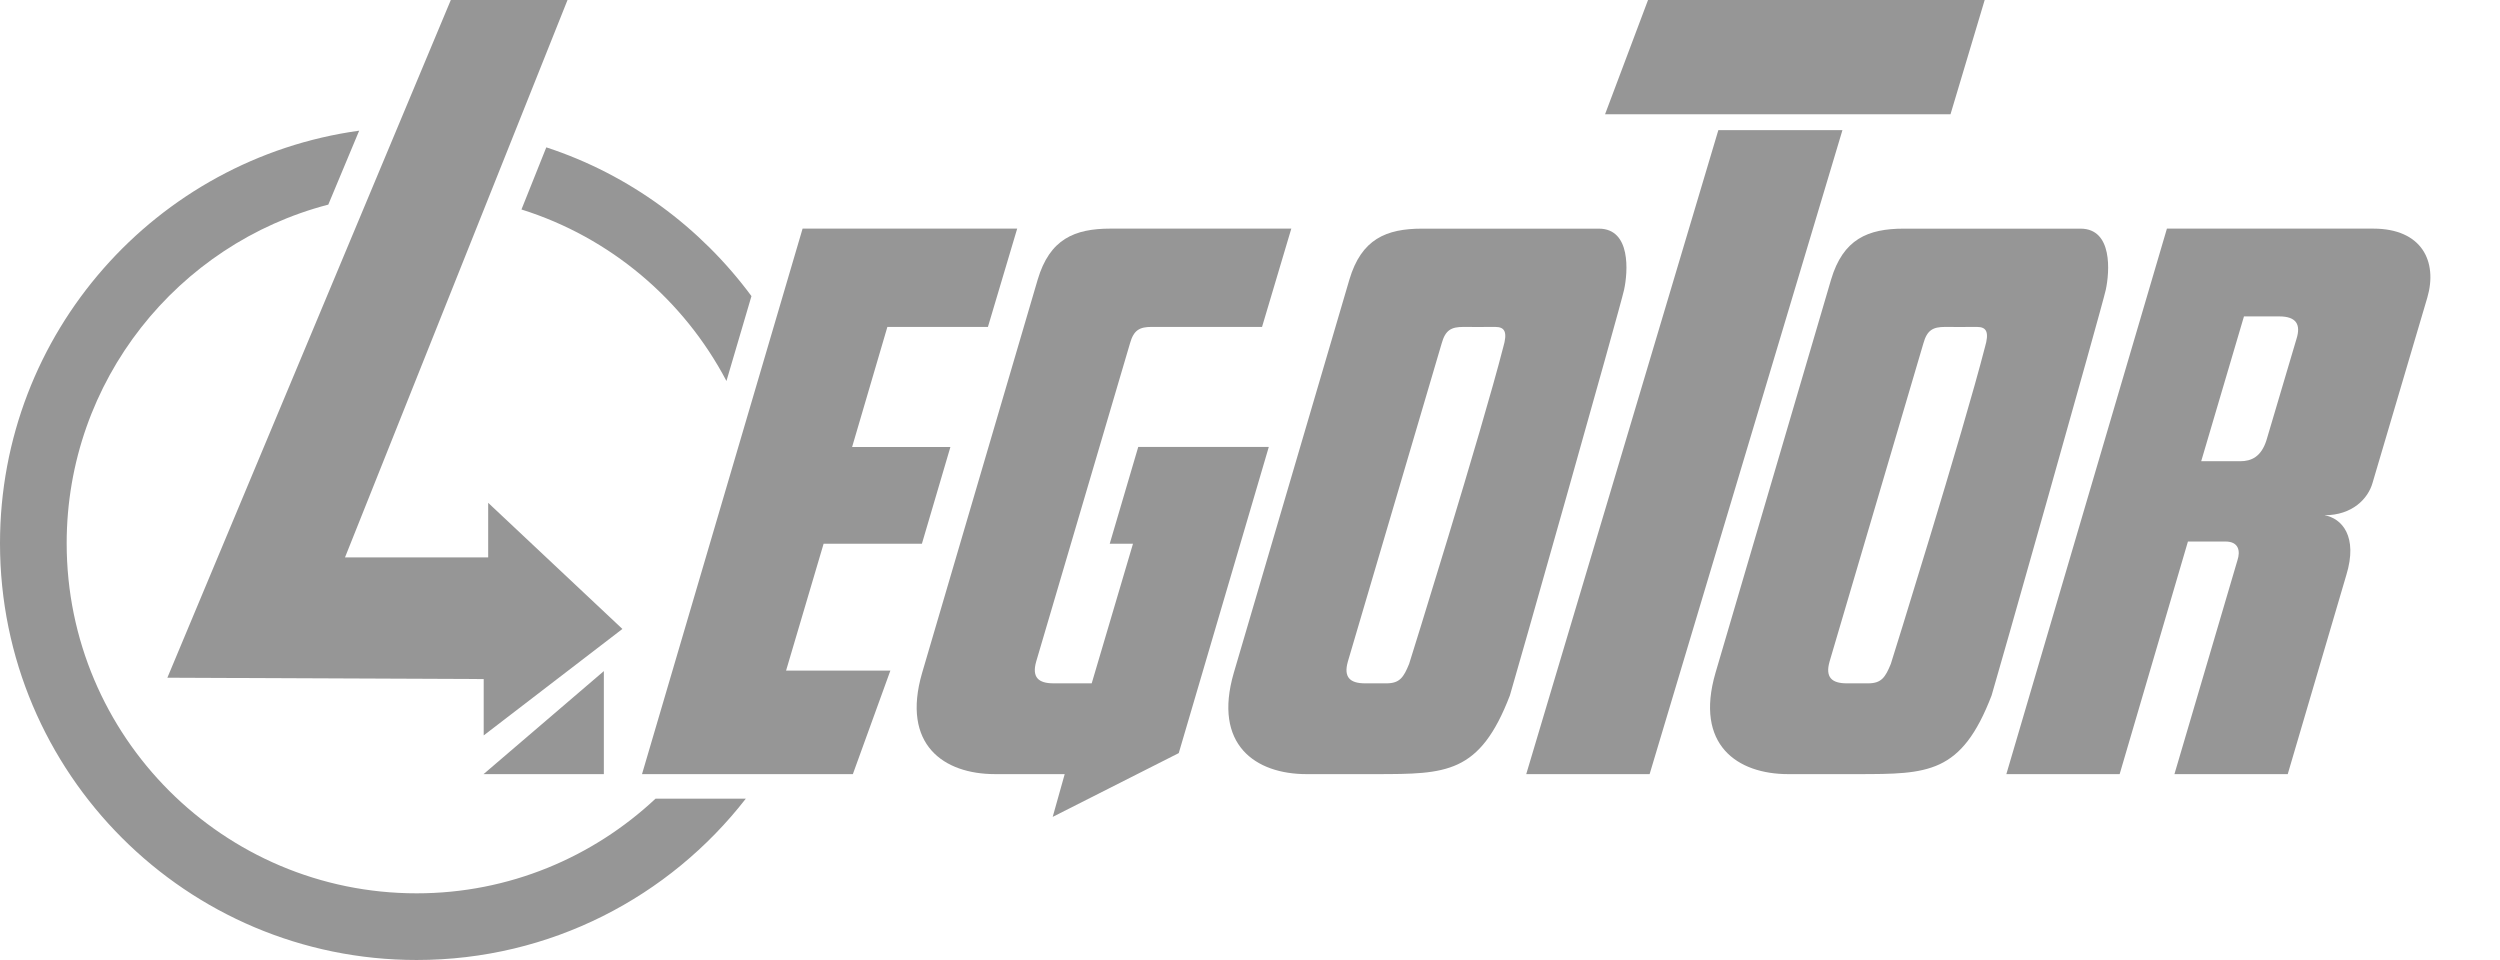
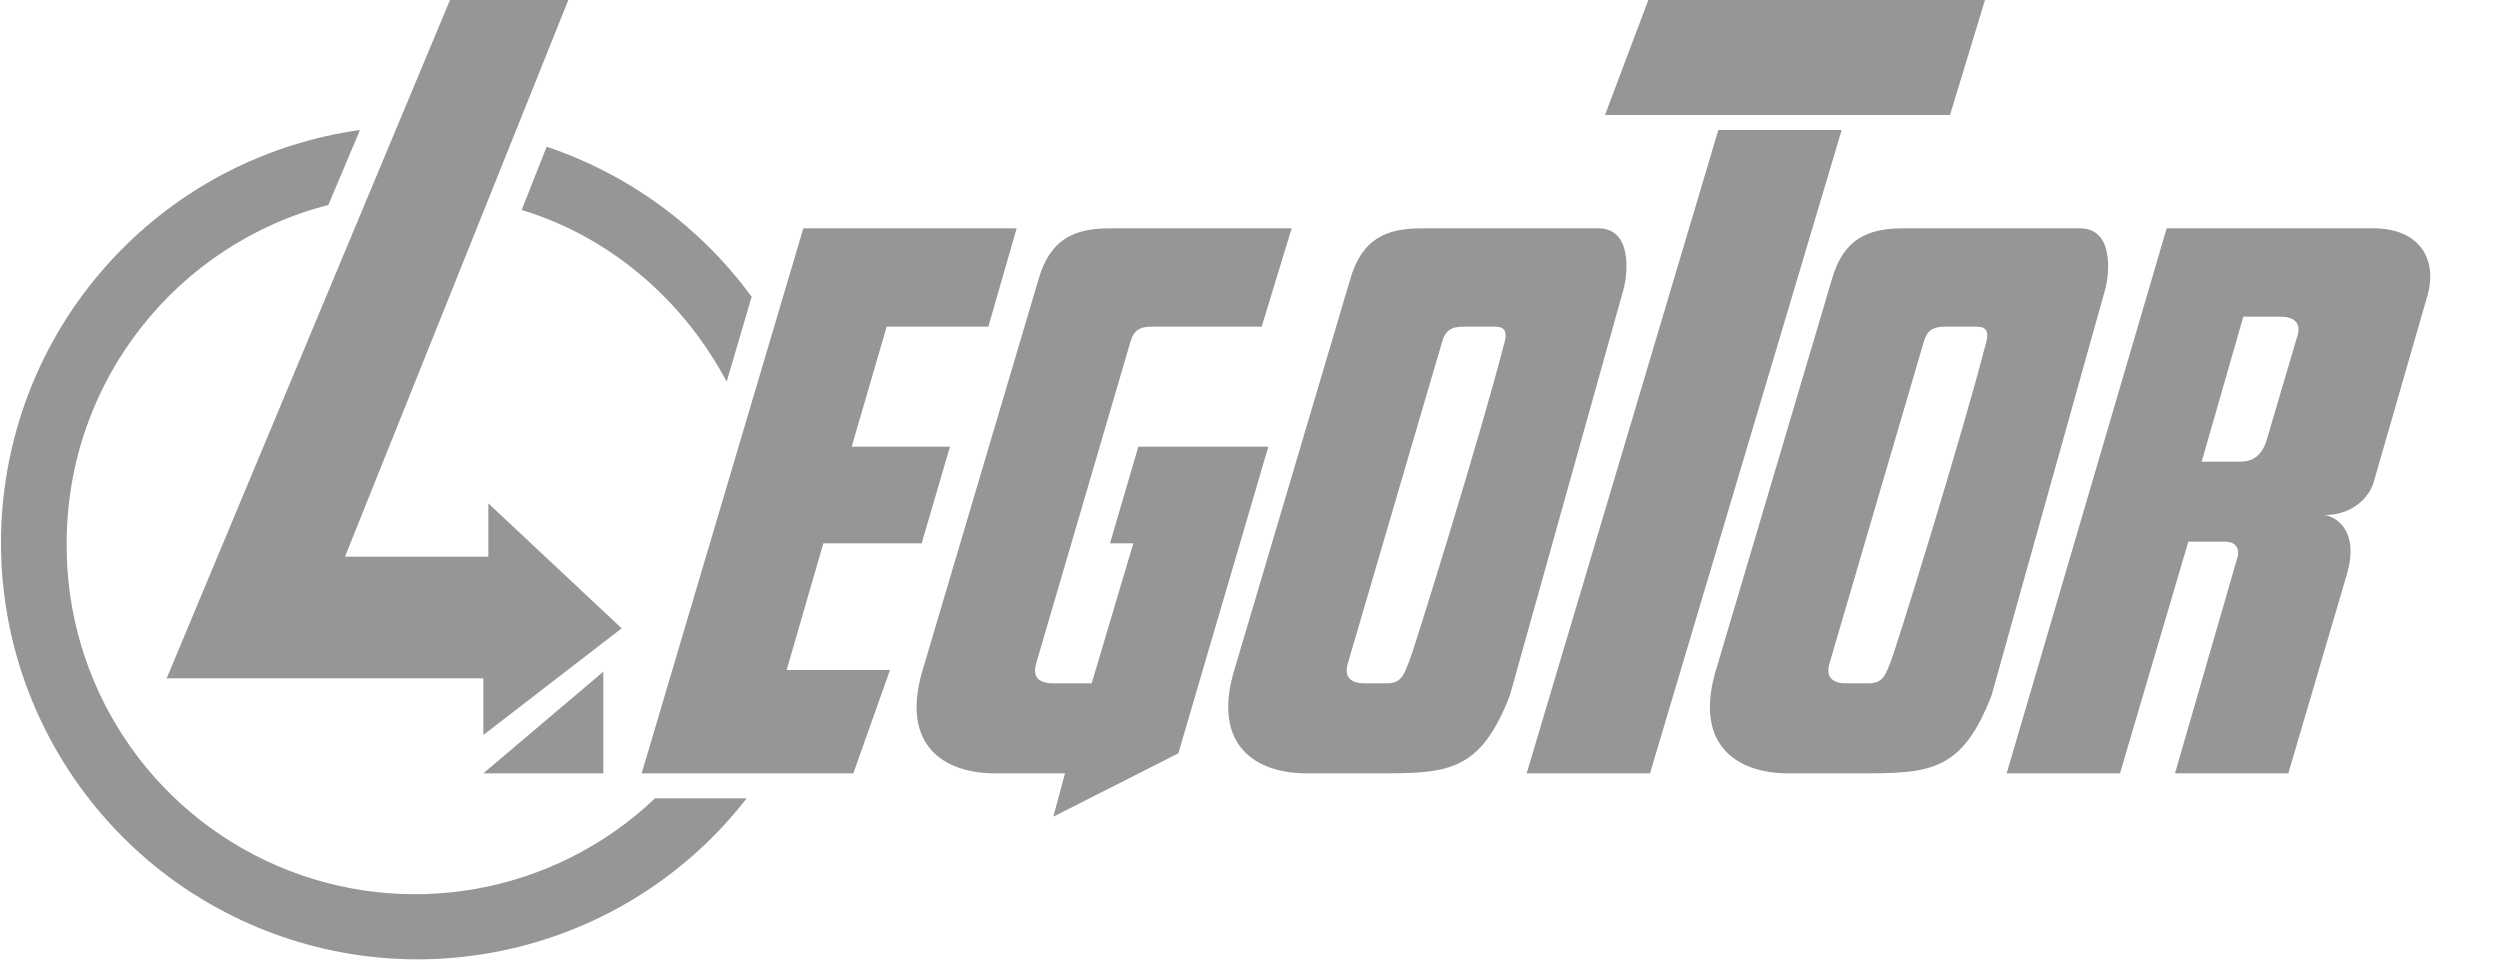
- <svg xmlns="http://www.w3.org/2000/svg" version="1.1" viewBox="0 0 1500 576">
+ <svg xmlns="http://www.w3.org/2000/svg" viewBox="0 0 1500 576">
  <g fill="#969696">
-     <path d="m270.49 0-170.07 406.63s189.8 0.806 189.8 0.807v33.812l83.219-63.875-80.532-75.687v32.75h-85.906l133.51-334.44h-70.023zm91.822 402.66-72.187 61.813h72.187v-61.813z" />
-     <path d="m494.16 326.26h58.978l17.108-58.077h-58.978l21.16-72.034h60.328l17.558-58.978h-128.76l-96.345 327.3h126.51l22.511-62.129h-62.581l22.511-76.086z" />
-     <path d="m682.94 268.18-17.108 58.077h13.956l-24.761 83.739h-22.961c-9.005 0-13.057-3.602-10.355-13.056l56.276-190.89c2.251-8.104 5.854-9.905 13.057-9.905h66.181l17.559-58.978h-108.5c-21.61 0-36.467 6.303-43.671 30.614l-69.332 235.91c-12.605 43.22 13.056 60.778 43.671 60.778h41.869l-7.203 25.662 75.635-38.268 54.025-183.69h-78.336v3e-3z" />
-     <path d="m853.28 137.19c-21.61 0-36.452 6.282-43.656 30.593l-69.344 235.91c-12.605 43.22 13.042 60.781 43.657 60.781 0 0 35.193 0.01 41.874 0 41.839-0.063 62.017-4e-3 80.126-47.219 0.954-2.489 66.219-232.79 68.512-243.39 2.294-10.599 4.297-36.66-15.138-36.674-19.084-0.015-53.406 0-53.406 0h-52.625zm24.75 58.968s15.243 0.094 19.188 0c5.818 0 7.358 3.27 4.687 12.282-12.937 50.546-56.199 189.32-56.437 189.91-3.27 7.998-5.607 11.609-13.438 11.656-2.52 0.015-12.969 0-12.969 0-9.005 0-13.045-3.608-10.343-13.062l56.281-190.88c2.251-8.104 5.828-9.906 13.031-9.906z" />
-     <path d="m1031 78.094h74.46l-115.69 386.38h-74.027l115.26-386.38z" />
-     <path d="m988.82 0h201.99l-20.51 68.566h-207.27l25.788-68.566z" />
-     <path d="m1142.3 137.19c-21.61 0-36.45 6.282-43.66 30.593l-69.34 235.91c-12.6 43.22 13.04 60.781 43.66 60.781 0 0 35.19 0.01 41.87 0 41.84-0.063 62.02-4e-3 80.13-47.219 0.95-2.489 66.22-232.79 68.51-243.39 2.29-10.599 4.3-36.66-15.14-36.674-19.08-0.015-53.4 0-53.4 0h-52.63zm24.75 58.968s15.24 0.094 19.19 0c5.82 0 7.36 3.27 4.69 12.282-12.94 50.546-56.2 189.32-56.44 189.91-3.27 7.998-5.61 11.609-13.44 11.656-2.52 0.015-12.97 0-12.97 0-9 0-13.04-3.608-10.34-13.062l56.28-190.88c2.25-8.104 5.83-9.906 13.03-9.906z" />
-     <path d="m1394.7 309.15c16.66 0 26.11-9.905 28.81-19.359l32.87-111.2c6.3-21.61-3.16-41.419-32.42-41.419h-123.81l-96.34 327.3h67.98l40.97-139.56h22.51c8.1 0 9 5.853 7.2 11.256l-37.81 128.31h67.98l35.11-119.31c7.21-23.412-2.7-34.217-13.05-36.018zm-16.81-105.8-18.01 60.778c-3.15 9.905-9 12.606-15.75 12.606h-23.41l25.66-86.891h21.16c10.35 0 13.05 4.952 10.35 13.507z" />
-     <path d="m215.5 78.406c-121.73 16.816-215.5 121.24-215.5 247.59-1.0172e-5 138.07 111.93 250 250 250 80.334 0 151.76-37.927 197.5-96.812h-54.156c-37.543 35.141-87.863 56.812-143.34 56.812-115.98 0-210-94.02-210-210 0-97.654 66.673-179.72 156.97-203.22l18.531-44.375zm112.28 10-14.906 37.282c53.339 16.733 97.406 54.199 123 102.91l15-50.938c-30.527-41.269-73.26-72.946-123.09-89.25z" />
+     <path d="M270 0L100 407h190v34l83-64-80-75v32h-86L341 0h-71zm92 403l-72 61h72v-61zM494 326h59l17-58h-59l21-72h61l17-59H482l-97 327h127l22-62h-62l22-76zM683 268l-17 58h14l-25 84h-23c-9 0-13-4-10-13l56-191c2-8 6-10 13-10h66l18-59H666c-21 0-36 6-43 31l-70 236c-12 43 13 60 44 60h42l-7 26 75-38 54-184h-78zM853 137c-21 0-36 6-43 31l-70 236c-12 43 13 60 44 60h42c42 0 62 0 80-47l68-243c3-11 5-37-15-37H853zm25 59h19c6 0 8 3 5 12-13 51-56 190-57 190-3 8-5 12-13 12h-13c-9 0-13-4-10-13l56-191c2-8 6-10 13-10zM1031 78h74L990 464h-74l115-386zM989 0h202l-21 69H963l26-69zM1142 137c-21 0-36 6-43 31l-70 236c-12 43 13 60 44 60h42c42 0 62 0 80-47l68-243c3-11 5-37-15-37h-106zm25 59h19c6 0 8 3 5 12-13 51-56 190-57 190-3 8-5 12-13 12h-13c-9 0-13-4-10-13l56-191c2-8 6-10 13-10zM1395 309c16 0 26-10 29-19l32-111c7-22-3-42-32-42h-124l-96 327h68l41-139h22c8 0 9 6 7 11l-37 128h68l35-119c7-23-3-34-13-36zm-17-106l-18 61c-3 10-9 13-16 13h-23l25-87h22c10 0 13 5 10 13z" />
+     <path d="M216 78a250 250 0 10232 401h-55A209 209 0 0140 326c0-98 67-180 157-203l19-45zm112 10l-15 38c53 16 97 54 123 103l15-51c-31-42-73-73-123-90z" />
  </g>
</svg>
